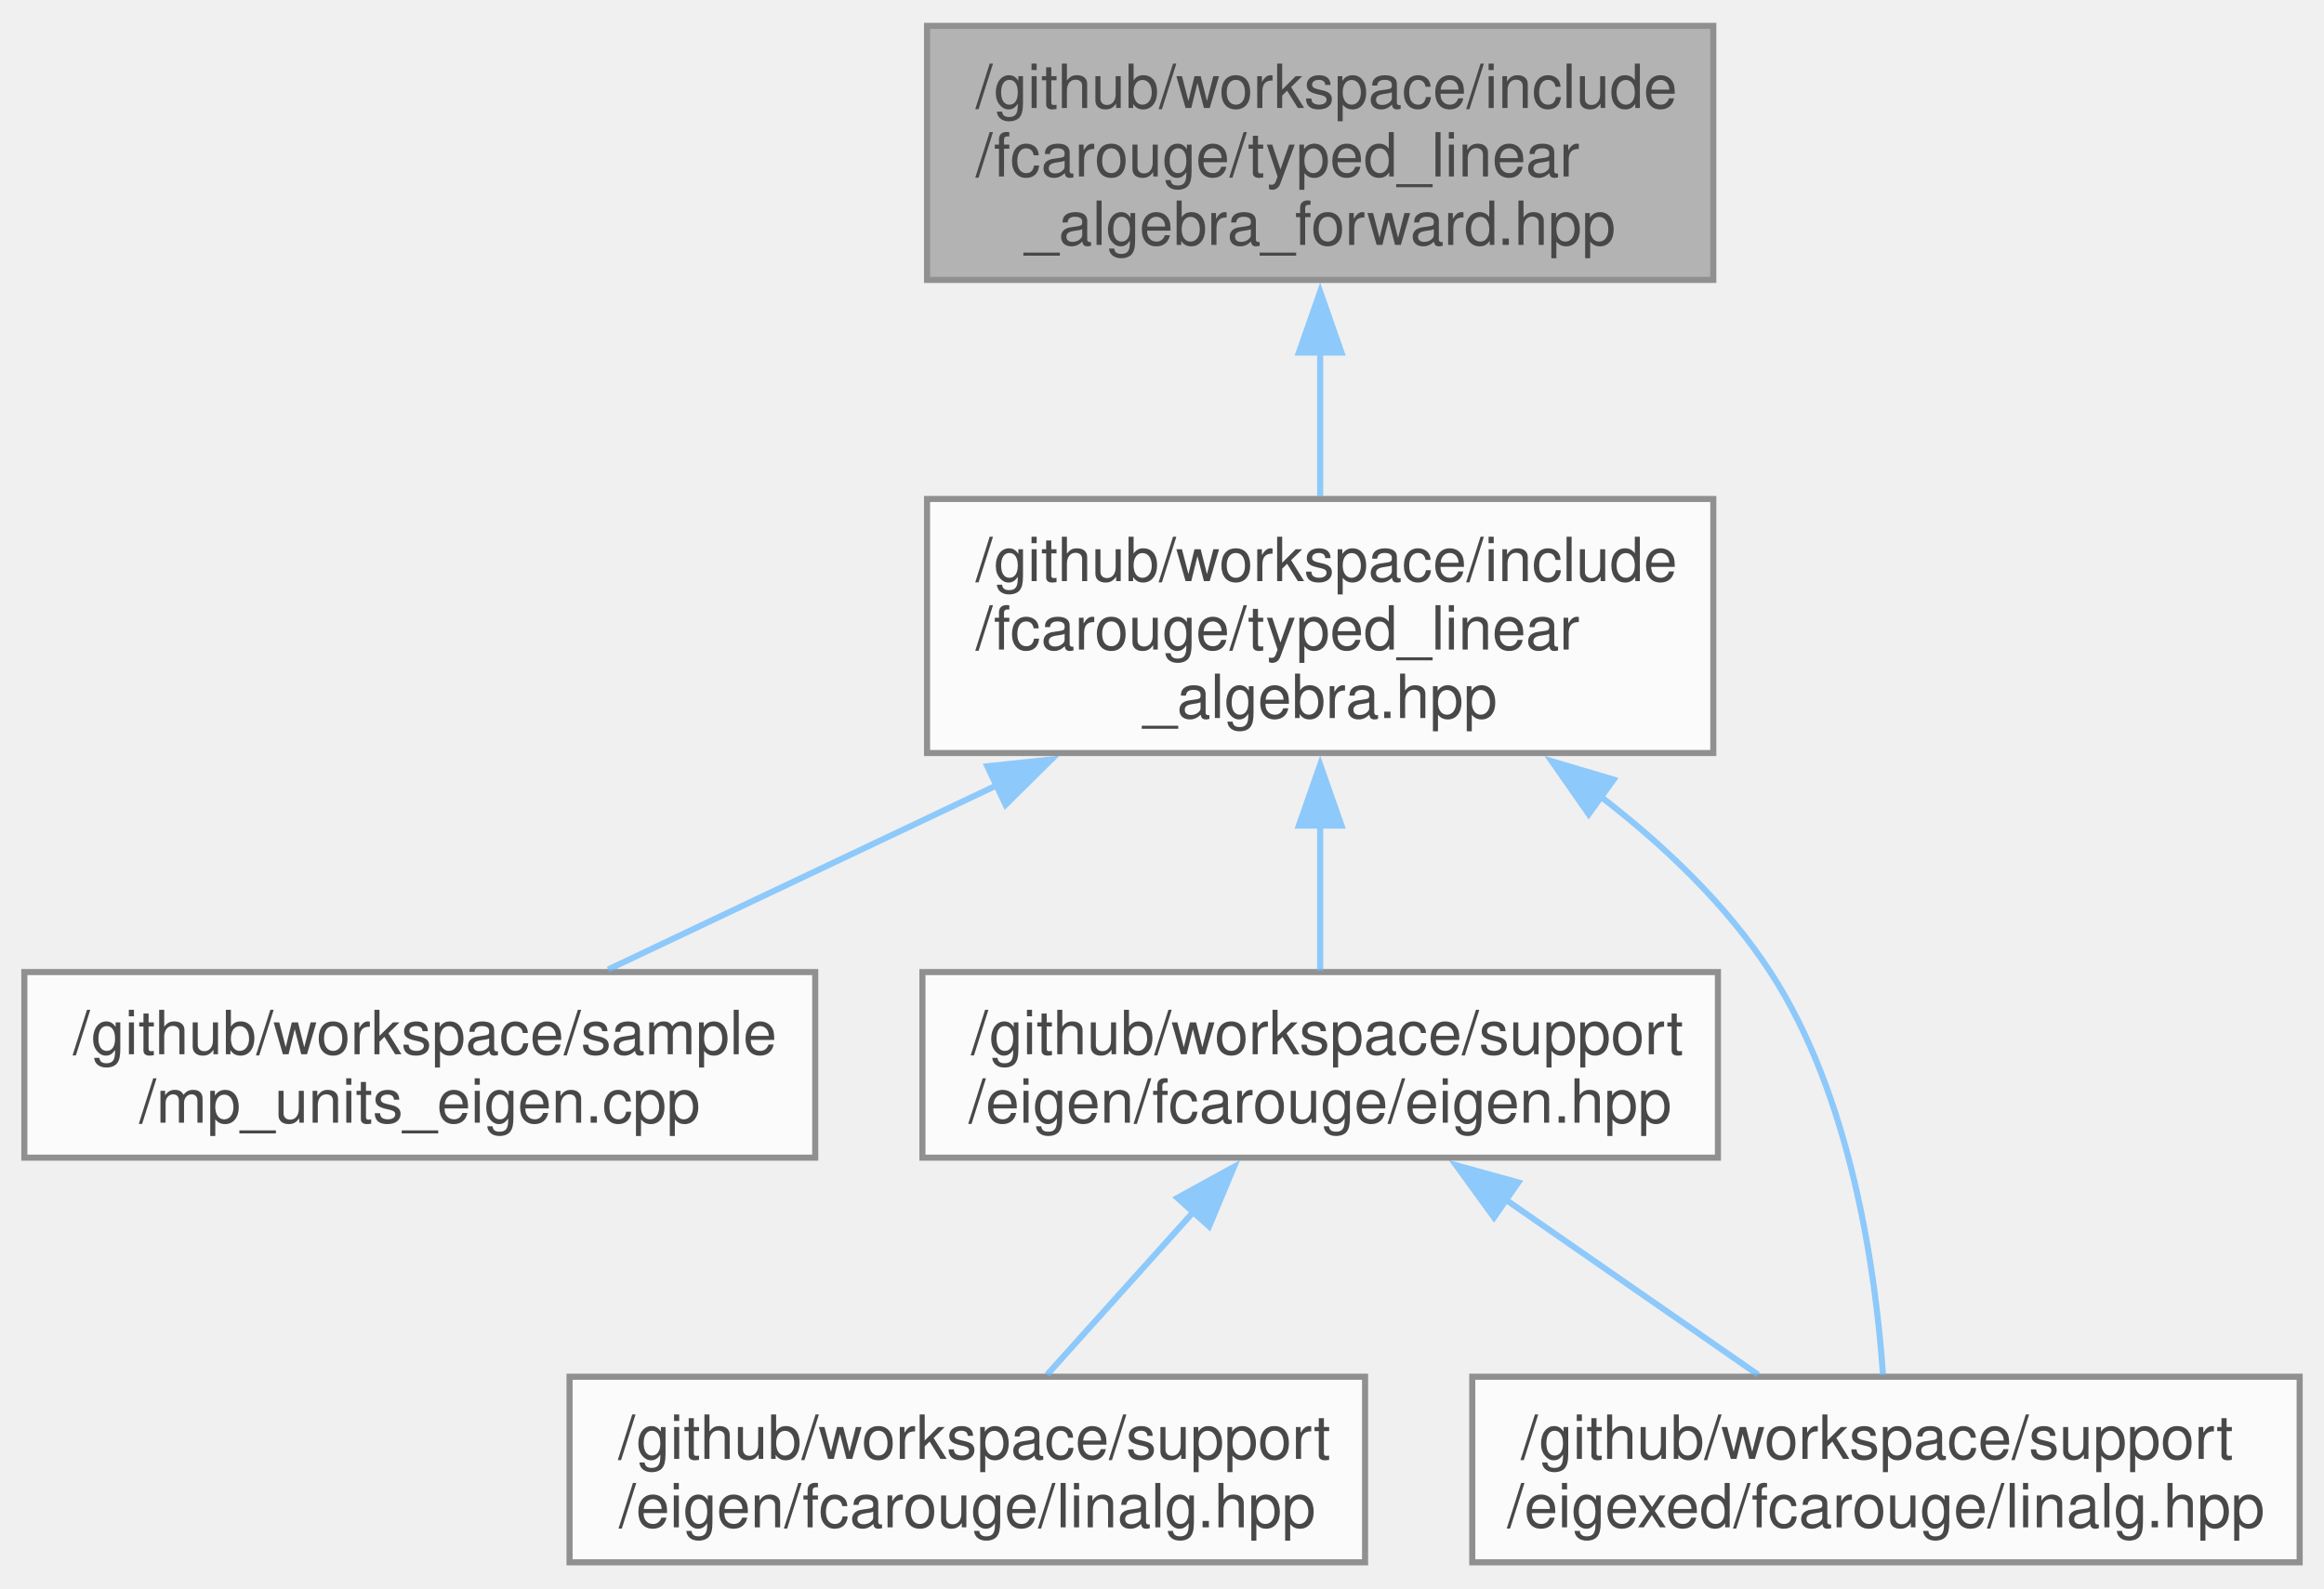
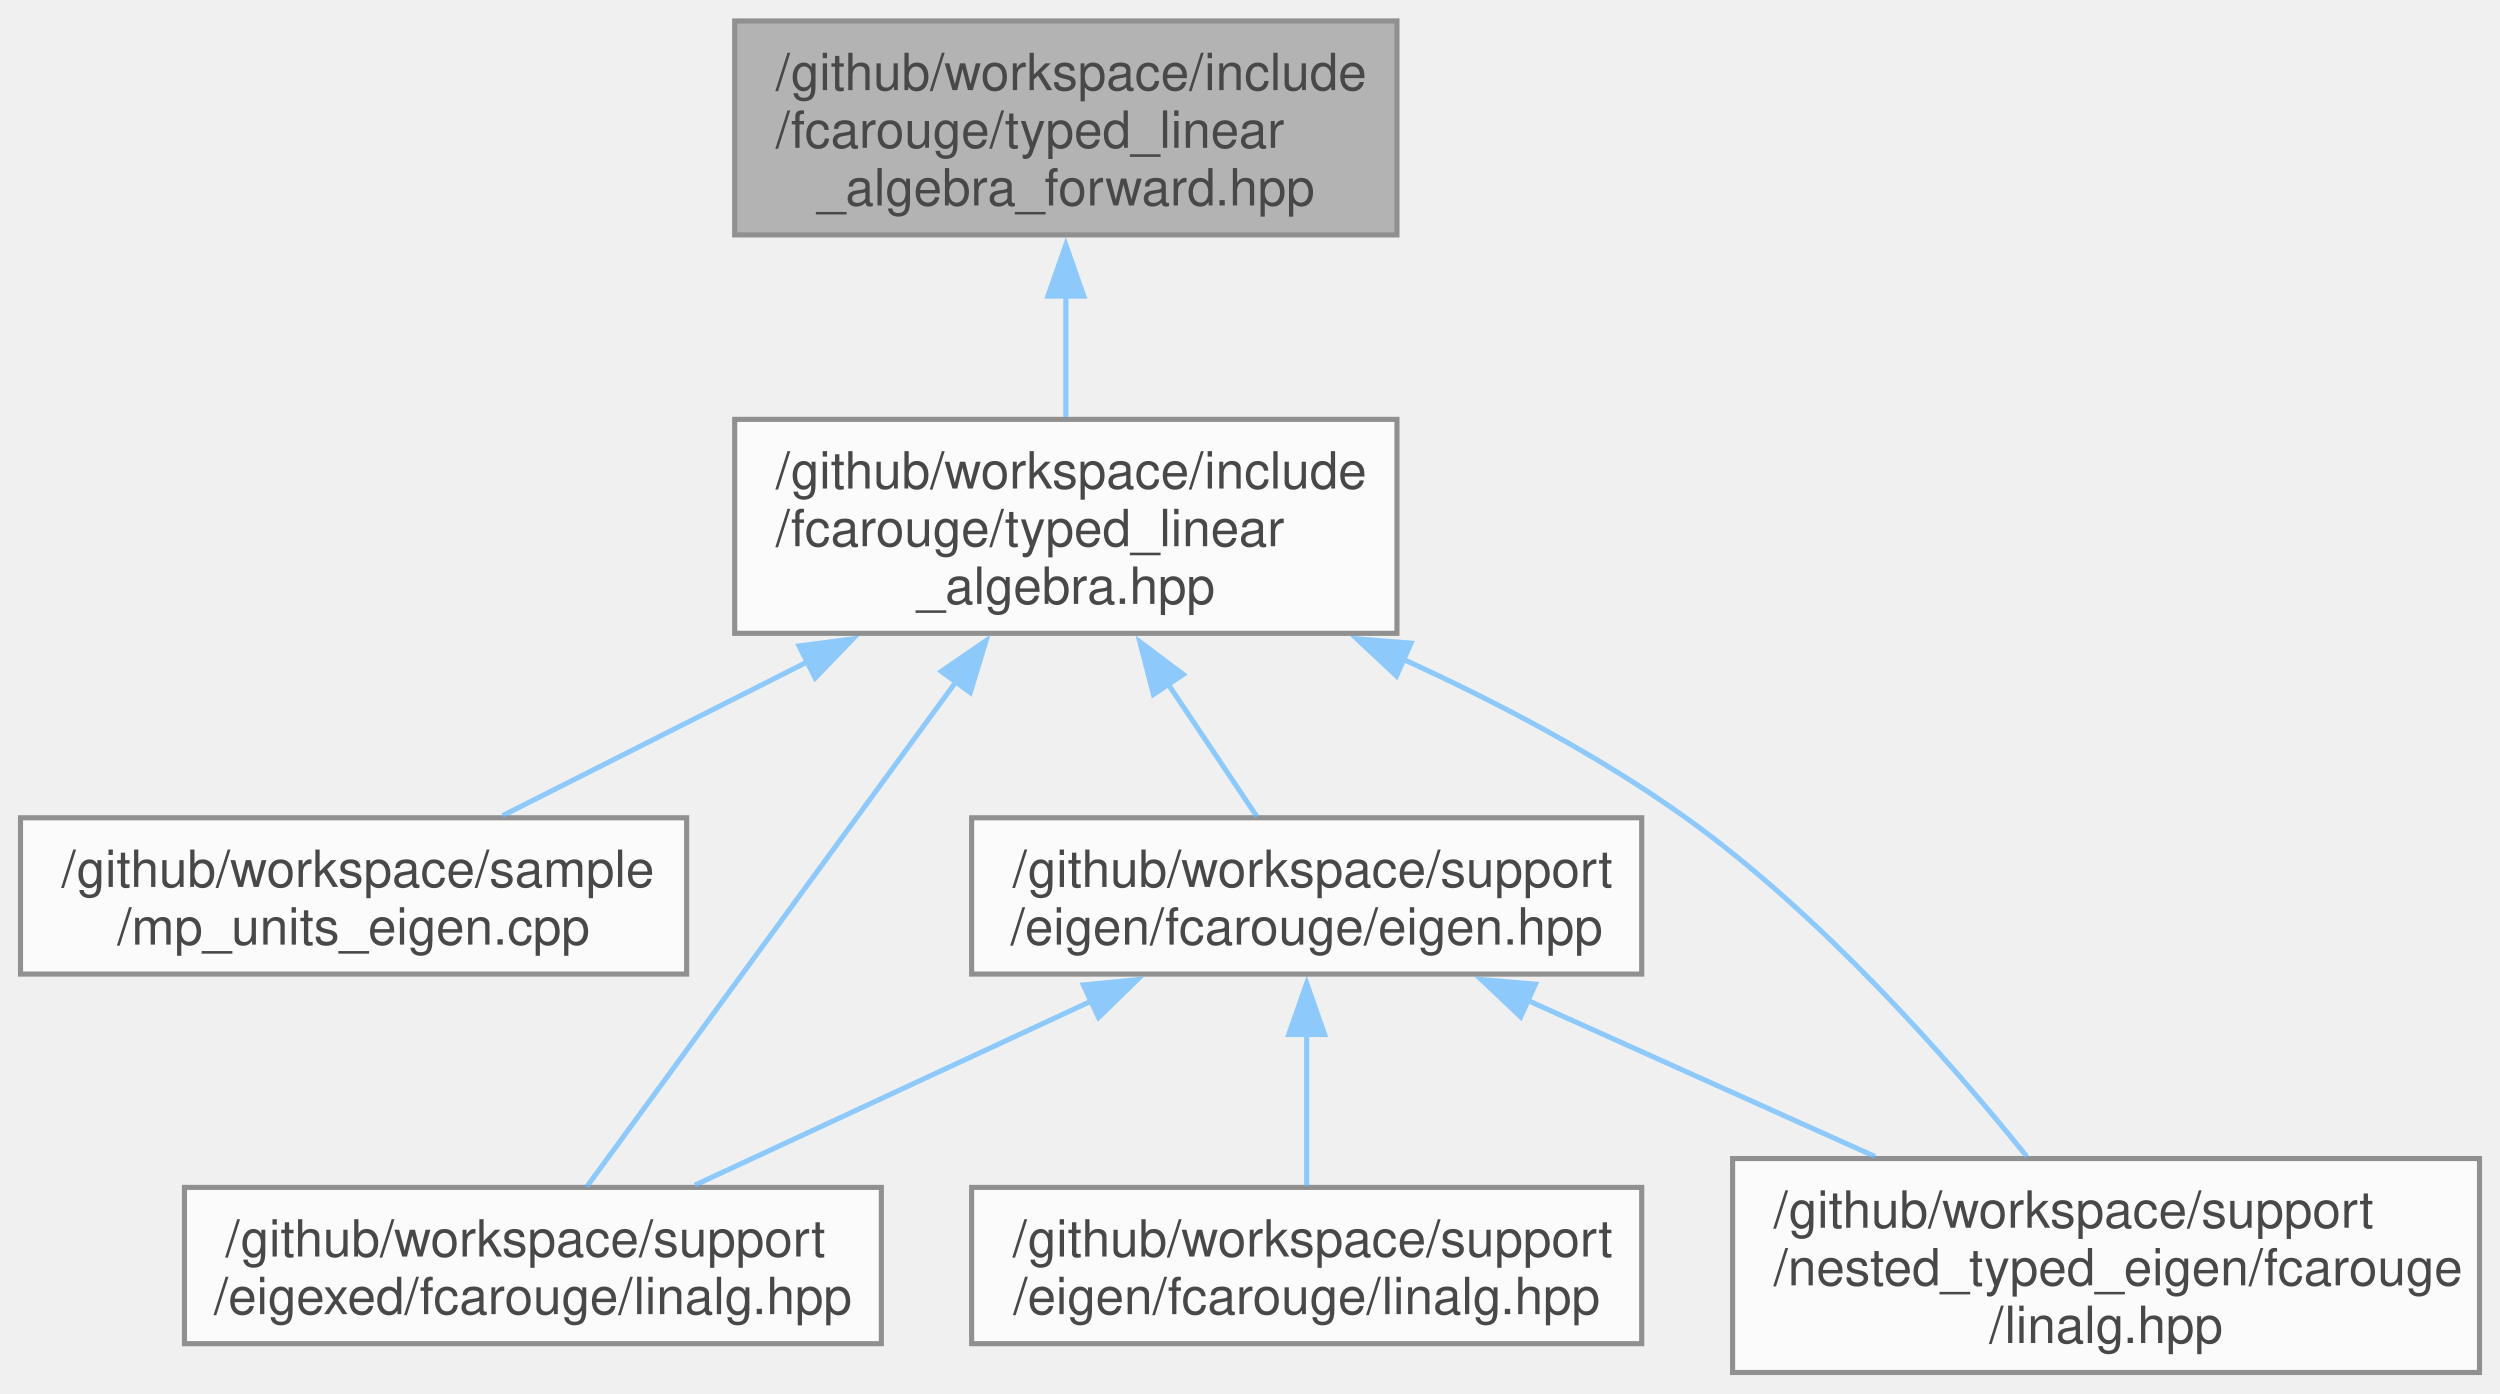
- <svg xmlns="http://www.w3.org/2000/svg" xmlns:xlink="http://www.w3.org/1999/xlink" width="382pt" height="261pt" viewBox="0.00 0.00 382.00 260.50">
+ <svg xmlns="http://www.w3.org/2000/svg" xmlns:xlink="http://www.w3.org/1999/xlink" width="488pt" height="272pt" viewBox="0.00 0.00 487.88 271.75">
  <svg id="main" version="1.1" xml:space="preserve">
    <style type="text/css">
.node, .edge {opacity: 0.7;}
.node.selected, .edge.selected {opacity: 1;}
.edge:hover path { stroke: red; }
.edge:hover polygon { stroke: red; fill: red; }
</style>
    <svg id="graph" class="graph">
-       <g id="graph0" class="graph" transform="scale(1 1) rotate(0) translate(4 256.5)">
+       <g id="graph0" class="graph" transform="scale(1 1) rotate(0) translate(4 267.75)">
        <g id="Node000001" class="node">
          <g id="a_Node000001">
            <a xlink:title="Authoritative forward declaration header.">
-               <polygon fill="#999999" stroke="#666666" points="277.62,-252.5 148.38,-252.5 148.38,-210.75 277.62,-210.75 277.62,-252.5" />
-               <text text-anchor="start" x="156.38" y="-239" font-family="Helvetica,sans-Serif" font-size="10.00">/github/workspace/include</text>
-               <text text-anchor="start" x="156.38" y="-227.75" font-family="Helvetica,sans-Serif" font-size="10.00">/fcarouge/typed_linear</text>
-               <text text-anchor="middle" x="213" y="-216.5" font-family="Helvetica,sans-Serif" font-size="10.00">_algebra_forward.hpp</text>
+               <polygon fill="#999999" stroke="#666666" points="268.62,-263.75 139.38,-263.75 139.38,-222 268.62,-222 268.62,-263.75" />
+               <text text-anchor="start" x="147.38" y="-250.25" font-family="Helvetica,sans-Serif" font-size="10.00">/github/workspace/include</text>
+               <text text-anchor="start" x="147.38" y="-239" font-family="Helvetica,sans-Serif" font-size="10.00">/fcarouge/typed_linear</text>
+               <text text-anchor="middle" x="204" y="-227.75" font-family="Helvetica,sans-Serif" font-size="10.00">_algebra_forward.hpp</text>
            </a>
          </g>
        </g>
        <g id="Node000002" class="node">
          <g id="a_Node000002">
            <a xlink:href="typed__linear__algebra_8hpp.xhtml" target="_top" xlink:title="Typed linear algebra implementation.">
-               <polygon fill="white" stroke="#666666" points="277.62,-174.75 148.38,-174.75 148.38,-133 277.62,-133 277.62,-174.75" />
-               <text text-anchor="start" x="156.38" y="-161.25" font-family="Helvetica,sans-Serif" font-size="10.00">/github/workspace/include</text>
-               <text text-anchor="start" x="156.38" y="-150" font-family="Helvetica,sans-Serif" font-size="10.00">/fcarouge/typed_linear</text>
-               <text text-anchor="middle" x="213" y="-138.75" font-family="Helvetica,sans-Serif" font-size="10.00">_algebra.hpp</text>
+               <polygon fill="white" stroke="#666666" points="268.62,-186 139.38,-186 139.38,-144.25 268.62,-144.25 268.62,-186" />
+               <text text-anchor="start" x="147.38" y="-172.5" font-family="Helvetica,sans-Serif" font-size="10.00">/github/workspace/include</text>
+               <text text-anchor="start" x="147.38" y="-161.25" font-family="Helvetica,sans-Serif" font-size="10.00">/fcarouge/typed_linear</text>
+               <text text-anchor="middle" x="204" y="-150" font-family="Helvetica,sans-Serif" font-size="10.00">_algebra.hpp</text>
            </a>
          </g>
        </g>
        <g id="edge1_Node000001_Node000002" class="edge">
          <g id="a_edge1_Node000001_Node000002">
            <a xlink:title=" ">
-               <path fill="none" stroke="#63b8ff" d="M213,-199C213,-190.96 213,-182.54 213,-175.23" />
-               <polygon fill="#63b8ff" stroke="#63b8ff" points="209.5,-198.81 213,-208.81 216.5,-198.81 209.5,-198.81" />
+               <path fill="none" stroke="#63b8ff" d="M204,-210.25C204,-202.21 204,-193.79 204,-186.48" />
+               <polygon fill="#63b8ff" stroke="#63b8ff" points="200.5,-210.06 204,-220.06 207.5,-210.06 200.5,-210.06" />
            </a>
          </g>
        </g>
        <g id="Node000003" class="node">
          <g id="a_Node000003">
            <a xlink:href="mp__units__eigen_8cpp.xhtml" target="_top" xlink:title="Unit safe linear algebra with mp-units and Eigen.">
-               <polygon fill="white" stroke="#666666" points="130,-97 0,-97 0,-66.5 130,-66.5 130,-97" />
-               <text text-anchor="start" x="8" y="-83.5" font-family="Helvetica,sans-Serif" font-size="10.00">/github/workspace/sample</text>
-               <text text-anchor="middle" x="65" y="-72.25" font-family="Helvetica,sans-Serif" font-size="10.00">/mp_units_eigen.cpp</text>
+               <polygon fill="white" stroke="#666666" points="130,-108.25 0,-108.25 0,-77.75 130,-77.75 130,-108.25" />
+               <text text-anchor="start" x="8" y="-94.75" font-family="Helvetica,sans-Serif" font-size="10.00">/github/workspace/sample</text>
+               <text text-anchor="middle" x="65" y="-83.5" font-family="Helvetica,sans-Serif" font-size="10.00">/mp_units_eigen.cpp</text>
            </a>
          </g>
        </g>
        <g id="edge2_Node000002_Node000003" class="edge">
          <g id="a_edge2_Node000002_Node000003">
            <a xlink:title=" ">
-               <path fill="none" stroke="#63b8ff" d="M159.9,-127.72C138.46,-117.56 114.46,-106.18 95.96,-97.42" />
-               <polygon fill="#63b8ff" stroke="#63b8ff" points="158.29,-130.82 168.82,-131.94 161.29,-124.5 158.29,-130.82" />
+               <path fill="none" stroke="#63b8ff" d="M153.58,-138.69C133.58,-128.6 111.29,-117.36 94.08,-108.67" />
+               <polygon fill="#63b8ff" stroke="#63b8ff" points="151.94,-141.78 162.44,-143.16 155.09,-135.53 151.94,-141.78" />
            </a>
          </g>
        </g>
        <g id="Node000004" class="node">
          <g id="a_Node000004">
            <a xlink:href="eigen_8hpp.xhtml" target="_top" xlink:title="Linear algebra facade for Eigen3 third party implementation.">
-               <polygon fill="white" stroke="#666666" points="278.38,-97 147.62,-97 147.62,-66.5 278.38,-66.5 278.38,-97" />
-               <text text-anchor="start" x="155.62" y="-83.5" font-family="Helvetica,sans-Serif" font-size="10.00">/github/workspace/support</text>
-               <text text-anchor="middle" x="213" y="-72.25" font-family="Helvetica,sans-Serif" font-size="10.00">/eigen/fcarouge/eigen.hpp</text>
+               <polygon fill="white" stroke="#666666" points="316.38,-108.25 185.62,-108.25 185.62,-77.75 316.38,-77.75 316.38,-108.25" />
+               <text text-anchor="start" x="193.62" y="-94.75" font-family="Helvetica,sans-Serif" font-size="10.00">/github/workspace/support</text>
+               <text text-anchor="middle" x="251" y="-83.5" font-family="Helvetica,sans-Serif" font-size="10.00">/eigen/fcarouge/eigen.hpp</text>
            </a>
          </g>
        </g>
        <g id="edge3_Node000002_Node000004" class="edge">
          <g id="a_edge3_Node000002_Node000004">
            <a xlink:title=" ">
-               <path fill="none" stroke="#63b8ff" d="M213,-121.13C213,-112.77 213,-104.15 213,-97.2" />
-               <polygon fill="#63b8ff" stroke="#63b8ff" points="209.5,-121.08 213,-131.08 216.5,-121.08 209.5,-121.08" />
+               <path fill="none" stroke="#63b8ff" d="M223.92,-134.4C229.94,-125.42 236.28,-115.96 241.31,-108.45" />
+               <polygon fill="#63b8ff" stroke="#63b8ff" points="221.1,-132.33 218.44,-142.58 226.91,-136.23 221.1,-132.33" />
            </a>
          </g>
        </g>
        <g id="Node000006" class="node">
          <g id="a_Node000006">
            <a xlink:href="eigexed_2fcarouge_2linalg_8hpp.xhtml" target="_top" xlink:title="Scalar type linear algebra with Eigen implementation.">
-               <polygon fill="white" stroke="#666666" points="374,-30.5 238,-30.5 238,0 374,0 374,-30.5" />
-               <text text-anchor="start" x="246" y="-17" font-family="Helvetica,sans-Serif" font-size="10.00">/github/workspace/support</text>
-               <text text-anchor="middle" x="306" y="-5.75" font-family="Helvetica,sans-Serif" font-size="10.00">/eigexed/fcarouge/linalg.hpp</text>
+               <polygon fill="white" stroke="#666666" points="168,-36.12 32,-36.12 32,-5.62 168,-5.62 168,-36.12" />
+               <text text-anchor="start" x="40" y="-22.62" font-family="Helvetica,sans-Serif" font-size="10.00">/github/workspace/support</text>
+               <text text-anchor="middle" x="100" y="-11.38" font-family="Helvetica,sans-Serif" font-size="10.00">/eigexed/fcarouge/linalg.hpp</text>
            </a>
          </g>
        </g>
-         <g id="edge6_Node000002_Node000006" class="edge">
-           <g id="a_edge6_Node000002_Node000006">
+         <g id="edge7_Node000002_Node000006" class="edge">
+           <g id="a_edge7_Node000002_Node000006">
            <a xlink:title=" ">
-               <path fill="none" stroke="#63b8ff" d="M259.1,-125.85C269.61,-117.76 279.79,-108.06 287,-97 300.29,-76.61 304.31,-47.95 305.51,-30.82" />
-               <polygon fill="#63b8ff" stroke="#63b8ff" points="257.14,-122.95 251.08,-131.64 261.23,-128.63 257.14,-122.95" />
+               <path fill="none" stroke="#63b8ff" d="M182.62,-134.88C160.64,-104.82 127.33,-59.25 110.51,-36.25" />
+               <polygon fill="#63b8ff" stroke="#63b8ff" points="179.7,-136.82 188.43,-142.82 185.35,-132.69 179.7,-136.82" />
+             </a>
+           </g>
+         </g>
+         <g id="Node000007" class="node">
+           <g id="a_Node000007">
+             <a xlink:href="nested__typed__eigen_2fcarouge_2linalg_8hpp.xhtml" target="_top" xlink:title="Scalar type nested linear algebra with Eigen implementation.">
+               <polygon fill="white" stroke="#666666" points="479.88,-41.75 334.12,-41.75 334.12,0 479.88,0 479.88,-41.75" />
+               <text text-anchor="start" x="342.12" y="-28.25" font-family="Helvetica,sans-Serif" font-size="10.00">/github/workspace/support</text>
+               <text text-anchor="start" x="342.12" y="-17" font-family="Helvetica,sans-Serif" font-size="10.00">/nested_typed_eigen/fcarouge</text>
+               <text text-anchor="middle" x="407" y="-5.75" font-family="Helvetica,sans-Serif" font-size="10.00">/linalg.hpp</text>
+             </a>
+           </g>
+         </g>
+         <g id="edge8_Node000002_Node000007" class="edge">
+           <g id="a_edge8_Node000002_Node000007">
+             <a xlink:title=" ">
+               <path fill="none" stroke="#63b8ff" d="M269.91,-139.14C288.53,-130.66 308.26,-120.25 325,-108.25 351.38,-89.34 376.25,-61.13 391.53,-42.15" />
+               <polygon fill="#63b8ff" stroke="#63b8ff" points="268.53,-135.92 260.8,-143.16 271.36,-142.33 268.53,-135.92" />
            </a>
          </g>
        </g>
        <g id="Node000005" class="node">
          <g id="a_Node000005">
            <a xlink:href="eigen_2fcarouge_2linalg_8hpp.xhtml" target="_top" xlink:title=" ">
-               <polygon fill="white" stroke="#666666" points="220.38,-30.5 89.62,-30.5 89.62,0 220.38,0 220.38,-30.5" />
-               <text text-anchor="start" x="97.62" y="-17" font-family="Helvetica,sans-Serif" font-size="10.00">/github/workspace/support</text>
-               <text text-anchor="middle" x="155" y="-5.75" font-family="Helvetica,sans-Serif" font-size="10.00">/eigen/fcarouge/linalg.hpp</text>
+               <polygon fill="white" stroke="#666666" points="316.38,-36.12 185.62,-36.12 185.62,-5.62 316.38,-5.62 316.38,-36.12" />
+               <text text-anchor="start" x="193.62" y="-22.62" font-family="Helvetica,sans-Serif" font-size="10.00">/github/workspace/support</text>
+               <text text-anchor="middle" x="251" y="-11.38" font-family="Helvetica,sans-Serif" font-size="10.00">/eigen/fcarouge/linalg.hpp</text>
            </a>
          </g>
        </g>
        <g id="edge4_Node000004_Node000005" class="edge">
          <g id="a_edge4_Node000004_Node000005">
            <a xlink:title=" ">
-               <path fill="none" stroke="#63b8ff" d="M192.21,-57.63C184.17,-48.69 175.22,-38.74 168.11,-30.83" />
-               <polygon fill="#63b8ff" stroke="#63b8ff" points="189.54,-59.89 198.83,-64.99 194.74,-55.21 189.54,-59.89" />
+               <path fill="none" stroke="#63b8ff" d="M251,-66.02C251,-56.01 251,-44.94 251,-36.39" />
+               <polygon fill="#63b8ff" stroke="#63b8ff" points="247.5,-65.96 251,-75.96 254.5,-65.96 247.5,-65.96" />
            </a>
          </g>
        </g>
        <g id="edge5_Node000004_Node000006" class="edge">
          <g id="a_edge5_Node000004_Node000006">
            <a xlink:title=" ">
-               <path fill="none" stroke="#63b8ff" d="M243.54,-59.57C257.11,-50.16 272.75,-39.31 284.98,-30.83" />
-               <polygon fill="#63b8ff" stroke="#63b8ff" points="241.57,-56.68 235.35,-65.25 245.56,-62.43 241.57,-56.68" />
+               <path fill="none" stroke="#63b8ff" d="M208.9,-72.45C184.41,-61.08 154.05,-46.98 131.61,-36.56" />
+               <polygon fill="#63b8ff" stroke="#63b8ff" points="207.43,-75.62 217.97,-76.66 210.38,-69.28 207.43,-75.62" />
+             </a>
+           </g>
+         </g>
+         <g id="edge6_Node000004_Node000007" class="edge">
+           <g id="a_edge6_Node000004_Node000007">
+             <a xlink:title=" ">
+               <path fill="none" stroke="#63b8ff" d="M293.99,-72.67C315.1,-63.18 340.53,-51.75 361.92,-42.14" />
+               <polygon fill="#63b8ff" stroke="#63b8ff" points="292.77,-69.39 285.08,-76.68 295.64,-75.77 292.77,-69.39" />
            </a>
          </g>
        </g>
      </g>
    </svg>
  </svg>
  <style type="text/css">

[data-mouse-over-selected='false'] { opacity: 0.7; }
[data-mouse-over-selected='true']  { opacity: 1.0; }

</style>
</svg>
